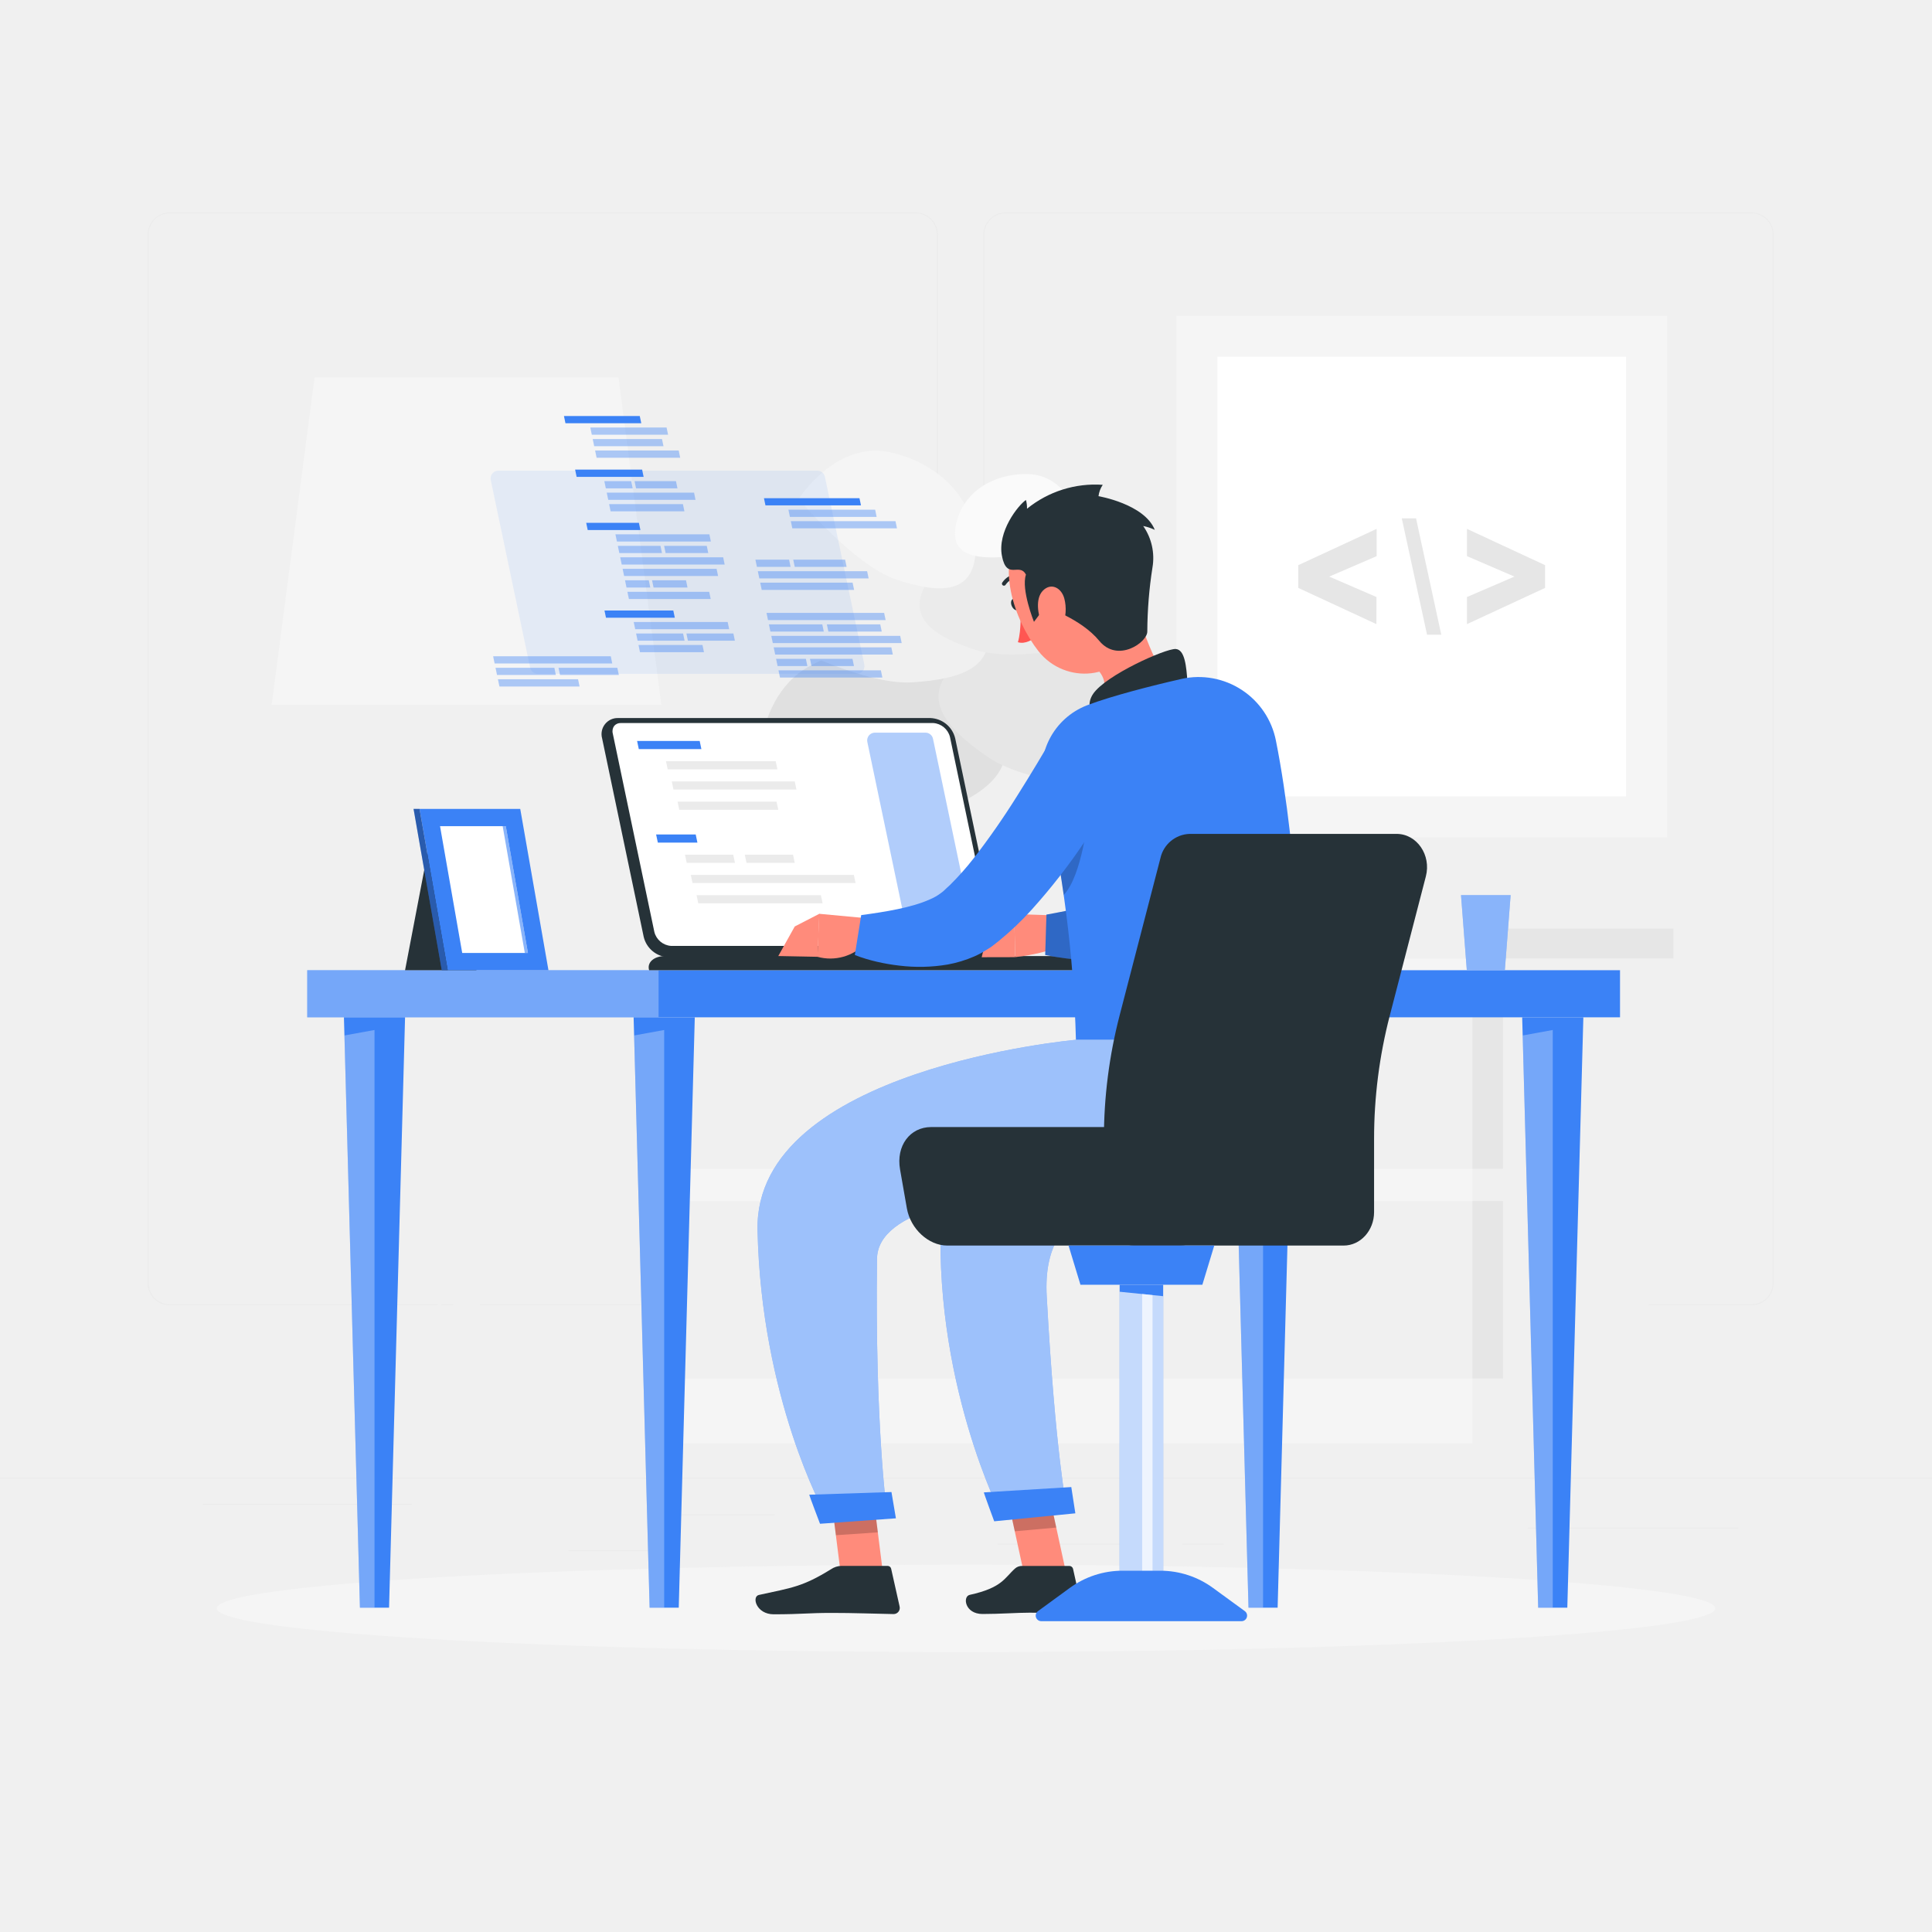
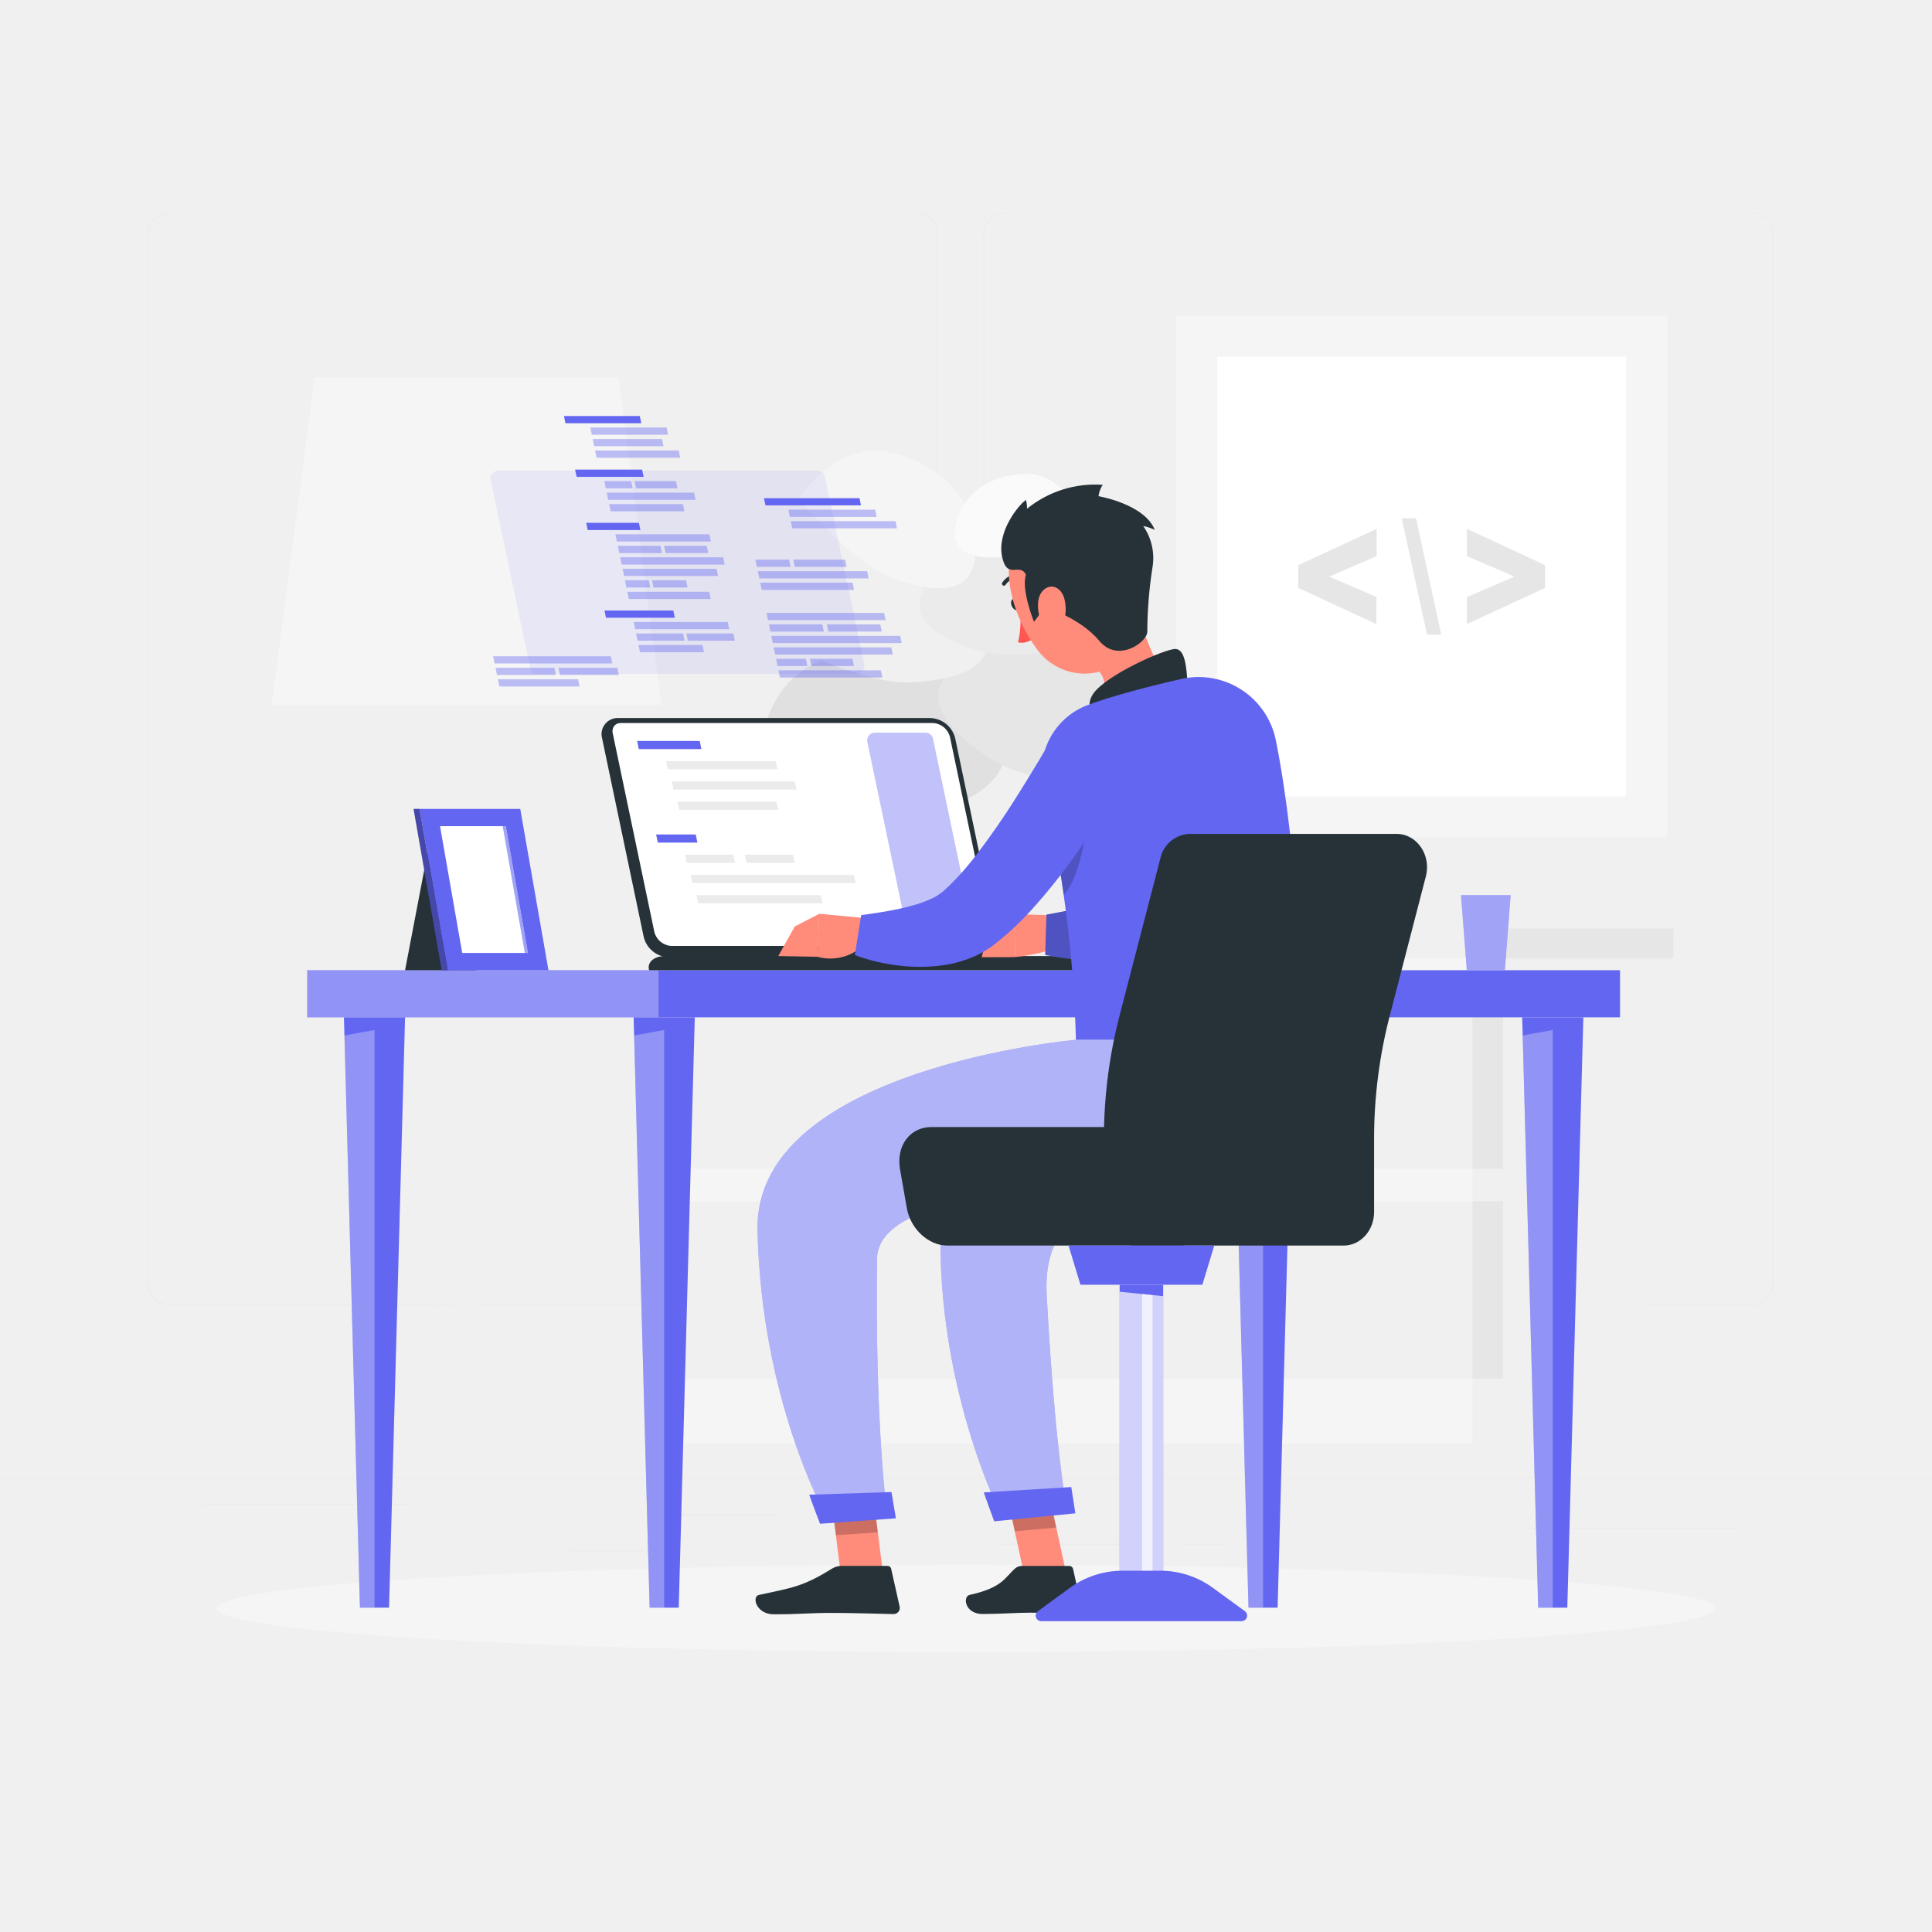
<svg xmlns="http://www.w3.org/2000/svg" viewBox="0 0 500 500">
-   <g id="freepik--background-complete--inject-16">
+   <g id="freepik--background-complete--inject-2">
    <rect y="382.4" width="500" height="0.25" style="fill:#ebebeb" />
    <path d="M237,337.8H43.91a5.71,5.71,0,0,1-5.7-5.71V60.66A5.71,5.71,0,0,1,43.91,55H237a5.71,5.71,0,0,1,5.71,5.71V332.09A5.71,5.71,0,0,1,237,337.8ZM43.91,55.2a5.46,5.46,0,0,0-5.45,5.46V332.09a5.46,5.46,0,0,0,5.45,5.46H237a5.47,5.47,0,0,0,5.46-5.46V60.66A5.47,5.47,0,0,0,237,55.2Z" style="fill:#ebebeb" />
    <path d="M453.31,337.8H260.21a5.72,5.72,0,0,1-5.71-5.71V60.66A5.72,5.72,0,0,1,260.21,55h193.1A5.71,5.71,0,0,1,459,60.66V332.09A5.71,5.71,0,0,1,453.31,337.8ZM260.21,55.2a5.47,5.47,0,0,0-5.46,5.46V332.09a5.47,5.47,0,0,0,5.46,5.46h193.1a5.47,5.47,0,0,0,5.46-5.46V60.66a5.47,5.47,0,0,0-5.46-5.46Z" style="fill:#ebebeb" />
    <rect x="174.44" y="391.92" width="26" height="0.25" style="fill:#ebebeb" />
    <rect x="52.46" y="389.21" width="54.1" height="0.25" style="fill:#ebebeb" />
    <rect x="147.12" y="401.21" width="26.32" height="0.25" style="fill:#ebebeb" />
    <rect x="258.23" y="399.53" width="38.83" height="0.25" style="fill:#ebebeb" />
    <rect x="305.96" y="399.53" width="10.69" height="0.25" style="fill:#ebebeb" />
    <rect x="395.35" y="395.31" width="54.56" height="0.25" style="fill:#ebebeb" />
    <rect x="381.06" y="248.05" width="45.65" height="125.47" transform="translate(807.77 621.58) rotate(180)" style="fill:#f0f0f0" />
    <rect x="181.74" y="373.53" width="236.21" height="8.87" transform="translate(599.68 755.92) rotate(180)" style="fill:#f0f0f0" />
    <rect x="172.97" y="248.05" width="208.09" height="125.47" style="fill:#f5f5f5" />
    <rect x="172.97" y="256.55" width="208.89" height="45.93" style="fill:#f0f0f0" />
    <rect x="172.97" y="310.85" width="208.89" height="45.93" style="fill:#f0f0f0" />
    <rect x="381.06" y="256.55" width="7.9" height="45.93" transform="translate(770.02 559.02) rotate(180)" style="fill:#e6e6e6" />
    <rect x="381.06" y="310.85" width="7.9" height="45.93" transform="translate(770.02 667.62) rotate(180)" style="fill:#e6e6e6" />
    <rect x="166.89" y="240.33" width="214.17" height="7.72" transform="translate(547.95 488.38) rotate(180)" style="fill:#f0f0f0" />
    <rect x="381.06" y="240.33" width="52.03" height="7.72" style="fill:#e6e6e6" />
    <rect x="328.14" y="81.68" width="107.43" height="135.04" transform="translate(763.72 298.41) rotate(180)" style="fill:#f0f0f0" />
    <rect x="304.43" y="81.68" width="127.03" height="135.04" transform="translate(735.89 298.41) rotate(180)" style="fill:#f5f5f5" />
    <rect x="311.06" y="96.33" width="113.76" height="105.75" transform="translate(218.74 517.15) rotate(-90)" style="fill:#fff" />
    <path d="M379.65,161.52l20.21-9.37v-5.89l-20.21-9.39v7.06l12.28,5.29-12.28,5.29Z" style="fill:#e6e6e6" />
    <path d="M366.47,134.15h-3.69l6.54,30.11H373Z" style="fill:#e6e6e6" />
    <path d="M356.23,154.51,344,149.22l12.28-5.29v-7.06L336,146.26v5.89l20.21,9.37Z" style="fill:#e6e6e6" />
    <rect x="117.21" y="153.22" width="7.04" height="229.18" transform="translate(241.47 535.62) rotate(180)" style="fill:#f0f0f0" />
    <path d="M115.75,380.8l-.19-1a5.58,5.58,0,0,0,3.33-2.91c1.83-3.24,2.94-10.15-2.15-24.63-7.84-22.32-3.16-40.32,6.17-76.2,1.62-6.25,3.46-13.33,5.37-21,7.17-28.67.54-46.45-4.79-60.74-4.13-11.09-7.4-19.85-3.22-30l.93.38c-4,9.78-.83,18.38,3.23,29.27,5.38,14.41,12.07,32.36,4.82,61.32-1.91,7.66-3.75,14.74-5.37,21C114.6,312,109.94,329.92,117.69,352c5.23,14.89,4,22.09,2,25.5A6.48,6.48,0,0,1,115.75,380.8Z" style="fill:#f0f0f0" />
    <polygon points="107.99 382.4 133.48 382.4 126.39 378.22 115.08 378.22 107.99 382.4" style="fill:#f0f0f0" />
    <polygon points="70.31 182.41 171.16 182.41 160.06 97.67 81.41 97.67 70.31 182.41" style="fill:#f5f5f5" />
    <polygon points="219.88 196.38 273.72 196.38 266.63 240.33 226.97 240.33 219.88 196.38" style="fill:#f0f0f0" />
    <path d="M241.51,210.68c14.68-5.31,25.92-13.29,13.34-29.44s-32.07-16.07-45.21-8.92c-16.74,9.1-13.38,35.45-13.38,35.45S226.83,216,241.51,210.68Z" style="fill:#e0e0e0" />
    <path d="M255.78,196c-11.23-7.65-19.19-16.5-6.16-25.84s29.1-4.55,38.76,4.12c12.31,11.06,5.2,30.47,5.2,30.47S267,203.61,255.78,196Z" style="fill:#e6e6e6" />
    <path d="M236,176.59c13.14-.79,24.16-4.22,17.94-18.45s-22-18.22-34.31-15.78c-15.73,3.11-19.44,22.79-19.44,22.79S222.87,177.39,236,176.59Z" style="fill:#f0f0f0" />
    <path d="M252.5,168.2c-10.93-3.52-19.5-8.79-11.17-19.48s22.5-10.63,32.4-5.91c12.62,6,11.5,23.46,11.5,23.46S263.43,171.71,252.5,168.2Z" style="fill:#ebebeb" />
    <path d="M232,150c10.91,3.6,20.94,4.38,20.49-9.16S240.58,119,229.8,116.94c-13.75-2.56-23.11,12.19-23.11,12.19S221.11,146.37,232,150Z" style="fill:#f5f5f5" />
    <path d="M259.69,144.15c-7.81.54-14.56-.64-12-9.51s11.56-12.4,19-11.91c9.5.63,13.19,12,13.19,12S267.49,143.62,259.69,144.15Z" style="fill:#fafafa" />
  </g>
-   <g id="freepik--Shadow--inject-16">
-     <ellipse id="freepik--path--inject-16" cx="250" cy="416.24" rx="193.89" ry="11.32" style="fill:#f5f5f5" />
+   <g id="freepik--Shadow--inject-2">
+     <ellipse id="freepik--path--inject-2" cx="250" cy="416.24" rx="193.89" ry="11.32" style="fill:#f5f5f5" />
  </g>
-   <g id="freepik--Desk--inject-16">
-     <rect x="79.51" y="251.09" width="339.75" height="12.19" style="fill:#3B82F6" />
+   <g id="freepik--Desk--inject-2">
+     <rect x="79.51" y="251.09" width="339.75" height="12.19" style="fill:#6366F1" />
    <rect x="79.51" y="251.09" width="90.93" height="12.19" style="fill:#fff;opacity:0.3" />
-     <polygon points="171.89 263.28 163.98 263.28 168.12 416.06 171.89 416.06 175.66 416.06 179.81 263.28 171.89 263.28" style="fill:#3B82F6" />
+     <polygon points="171.89 263.28 163.98 263.28 168.12 416.06 171.89 416.06 175.66 416.06 179.81 263.28 171.89 263.28" style="fill:#6366F1" />
    <polygon points="168.12 416.06 171.89 416.06 171.89 266.56 164.11 267.98 168.12 416.06" style="fill:#fff;opacity:0.3" />
-     <polygon points="96.92 263.28 89.01 263.28 93.15 416.06 96.92 416.06 100.69 416.06 104.83 263.28 96.92 263.28" style="fill:#3B82F6" />
+     <polygon points="96.92 263.28 89.01 263.28 93.15 416.06 96.92 416.06 100.69 416.06 104.83 263.28 96.92 263.28" style="fill:#6366F1" />
    <polygon points="93.15 416.06 96.92 416.06 96.92 266.56 89.13 267.98 93.15 416.06" style="fill:#fff;opacity:0.3" />
-     <polygon points="401.85 263.28 393.94 263.28 398.08 416.06 401.85 416.06 405.62 416.06 409.77 263.28 401.85 263.28" style="fill:#3B82F6" />
+     <polygon points="401.85 263.28 393.94 263.28 398.08 416.06 401.85 416.06 405.62 416.06 409.77 263.28 401.85 263.28" style="fill:#6366F1" />
    <polygon points="398.08 416.06 401.85 416.06 401.85 266.56 394.07 267.98 398.08 416.06" style="fill:#fff;opacity:0.3" />
-     <polygon points="326.88 263.28 318.97 263.28 323.11 416.06 326.88 416.06 330.65 416.06 334.79 263.28 326.88 263.28" style="fill:#3B82F6" />
+     <polygon points="326.88 263.28 318.97 263.28 323.11 416.06 326.88 416.06 330.65 416.06 334.79 263.28 326.88 263.28" style="fill:#6366F1" />
    <polygon points="323.11 416.06 326.88 416.06 326.88 266.56 319.1 267.98 323.11 416.06" style="fill:#fff;opacity:0.3" />
    <path d="M240.78,185.83H160a4.16,4.16,0,0,0-4.17,5.28l10.76,51.35a6.87,6.87,0,0,0,6.38,5.27h80.84a4.16,4.16,0,0,0,4.17-5.27l-10.77-51.35A6.87,6.87,0,0,0,240.78,185.83Z" style="fill:#263238" />
    <path d="M173.67,244.8a4.79,4.79,0,0,1-4.32-3.6l-10.76-51.35a2.35,2.35,0,0,1,.37-2,2.17,2.17,0,0,1,1.73-.73h80.84a4.79,4.79,0,0,1,4.32,3.6l10.76,51.35a2.35,2.35,0,0,1-.37,2,2.14,2.14,0,0,1-1.73.73Z" style="fill:#fff" />
-     <path d="M234.66,240.69,224.46,192a2,2,0,0,1,1.94-2.39h13.12a2,2,0,0,1,1.94,1.58l10.2,48.65a2,2,0,0,1-1.94,2.39H236.6A2,2,0,0,1,234.66,240.69Z" style="fill:#3B82F6;opacity:0.4" />
-     <polygon points="165.32 193.87 164.88 191.76 181.08 191.76 181.52 193.87 165.32 193.87" style="fill:#3B82F6" />
+     <path d="M234.66,240.69,224.46,192a2,2,0,0,1,1.94-2.39h13.12a2,2,0,0,1,1.94,1.58l10.2,48.65a2,2,0,0,1-1.94,2.39H236.6A2,2,0,0,1,234.66,240.69Z" style="fill:#6366F1;opacity:0.4" />
+     <polygon points="165.32 193.87 164.88 191.76 181.08 191.76 181.52 193.87 165.32 193.87" style="fill:#6366F1" />
    <polygon points="172.8 199.11 172.36 197 200.75 197 201.2 199.11 172.8 199.11" style="fill:#ebebeb" />
    <polygon points="174.3 204.34 173.85 202.23 205.68 202.23 206.12 204.34 174.3 204.34" style="fill:#ebebeb" />
    <polygon points="175.79 209.58 175.35 207.47 200.97 207.47 201.42 209.58 175.79 209.58" style="fill:#ebebeb" />
-     <polygon points="170.25 218.07 169.8 215.96 180.05 215.96 180.49 218.07 170.25 218.07" style="fill:#3B82F6" />
+     <polygon points="170.25 218.07 169.8 215.96 180.05 215.96 180.49 218.07 170.25 218.07" style="fill:#6366F1" />
    <polygon points="177.72 223.3 177.28 221.19 189.76 221.19 190.21 223.3 177.72 223.3" style="fill:#ebebeb" />
    <polygon points="193.2 223.3 192.75 221.19 205.24 221.19 205.68 223.3 193.2 223.3" style="fill:#ebebeb" />
    <polygon points="179.22 228.54 178.78 226.43 220.98 226.43 221.42 228.54 179.22 228.54" style="fill:#ebebeb" />
    <polygon points="180.71 233.77 180.27 231.66 212.45 231.66 212.89 233.77 180.71 233.77" style="fill:#ebebeb" />
    <path d="M278.52,247.42H172.16c-2.9,0-4.78,1.65-4.17,3.67H284.9C284.3,249.07,281.42,247.42,278.52,247.42Z" style="fill:#263238" />
-     <path d="M137.21,172.85,127,124.19a2,2,0,0,1,1.94-2.38h82.6a2,2,0,0,1,1.94,1.57L223.69,172a2,2,0,0,1-1.94,2.39h-82.6A2,2,0,0,1,137.21,172.85Z" style="fill:#3B82F6;opacity:0.1" />
-     <polygon points="166.57 123.41 149.23 123.41 148.84 121.54 166.18 121.54 166.57 123.41" style="fill:#3B82F6" />
-     <polygon points="163.75 126.39 156.79 126.39 156.4 124.52 163.36 124.52 163.75 126.39" style="fill:#3B82F6;opacity:0.4" />
-     <polygon points="175.33 126.39 164.61 126.39 164.22 124.52 174.94 124.52 175.33 126.39" style="fill:#3B82F6;opacity:0.4" />
-     <polygon points="180 129.36 157.41 129.36 157.02 127.49 179.62 127.49 180 129.36" style="fill:#3B82F6;opacity:0.4" />
-     <polygon points="177.13 132.34 158.03 132.34 157.64 130.47 176.74 130.47 177.13 132.34" style="fill:#3B82F6;opacity:0.4" />
-     <polygon points="189.8 163.95 177.64 163.95 178.03 165.81 190.19 165.81 189.8 163.95" style="fill:#3B82F6;opacity:0.4" />
-     <polygon points="174.64 159.87 156.83 159.87 156.44 158 174.25 158 174.64 159.87" style="fill:#3B82F6" />
-     <polygon points="181.8 166.92 165.24 166.92 165.63 168.79 182.19 168.79 181.8 166.92" style="fill:#3B82F6;opacity:0.4" />
-     <polygon points="176.78 163.95 164.62 163.95 165.01 165.81 177.17 165.81 176.78 163.95" style="fill:#3B82F6;opacity:0.4" />
-     <polygon points="188.32 160.97 164 160.97 164.39 162.84 188.71 162.84 188.32 160.97" style="fill:#3B82F6;opacity:0.4" />
-     <polygon points="165.96 109.53 146.34 109.53 145.95 107.67 165.57 107.67 165.96 109.53" style="fill:#3B82F6" />
-     <polygon points="175.65 116.59 154.01 116.59 154.4 118.46 176.03 118.46 175.65 116.59" style="fill:#3B82F6;opacity:0.4" />
-     <polygon points="171.32 113.62 153.39 113.62 153.78 115.48 171.71 115.48 171.32 113.62" style="fill:#3B82F6;opacity:0.4" />
-     <polygon points="172.51 110.64 152.77 110.64 153.16 112.51 172.9 112.51 172.51 110.64" style="fill:#3B82F6;opacity:0.4" />
-     <polygon points="165.74 137.18 152.1 137.18 151.71 135.31 165.35 135.31 165.74 137.18" style="fill:#3B82F6" />
-     <polygon points="187.16 144.23 160.51 144.23 160.9 146.1 187.54 146.1 187.16 144.23" style="fill:#3B82F6;opacity:0.4" />
-     <polygon points="170.93 141.26 159.89 141.26 160.28 143.13 171.32 143.13 170.93 141.26" style="fill:#3B82F6;opacity:0.4" />
-     <polygon points="182.91 141.26 171.87 141.26 172.26 143.13 183.3 143.13 182.91 141.26" style="fill:#3B82F6;opacity:0.4" />
-     <polygon points="183.59 138.28 159.27 138.28 159.66 140.15 183.97 140.15 183.59 138.28" style="fill:#3B82F6;opacity:0.4" />
-     <polygon points="183.54 153.16 162.37 153.16 162.76 155.02 183.93 155.02 183.54 153.16" style="fill:#3B82F6;opacity:0.4" />
-     <polygon points="167.91 150.18 161.75 150.18 162.14 152.05 168.29 152.05 167.91 150.18" style="fill:#3B82F6;opacity:0.4" />
-     <polygon points="177.54 150.18 168.75 150.18 169.14 152.05 177.93 152.05 177.54 150.18" style="fill:#3B82F6;opacity:0.4" />
-     <polygon points="185.45 147.21 161.13 147.21 161.52 149.07 185.84 149.07 185.45 147.21" style="fill:#3B82F6;opacity:0.4" />
-     <polygon points="204.6 146.71 195.89 146.71 195.5 144.84 204.22 144.84 204.6 146.71" style="fill:#3B82F6;opacity:0.4" />
-     <polygon points="219.1 146.71 205.68 146.71 205.29 144.84 218.71 144.84 219.1 146.71" style="fill:#3B82F6;opacity:0.4" />
-     <polygon points="224.8 149.69 196.51 149.69 196.12 147.82 224.41 147.82 224.8 149.69" style="fill:#3B82F6;opacity:0.4" />
-     <polygon points="221.04 152.66 197.13 152.66 196.74 150.79 220.65 150.79 221.04 152.66" style="fill:#3B82F6;opacity:0.4" />
-     <polygon points="231.75 134.88 204.66 134.88 205.05 136.74 232.14 136.74 231.75 134.88" style="fill:#3B82F6;opacity:0.4" />
-     <polygon points="226.49 131.9 204.04 131.9 204.43 133.77 226.87 133.77 226.49 131.9" style="fill:#3B82F6;opacity:0.4" />
-     <polygon points="222.43 128.93 197.71 128.93 198.1 130.79 222.82 130.79 222.43 128.93" style="fill:#3B82F6" />
-     <polygon points="232.97 164.56 199.61 164.56 200 166.43 233.36 166.43 232.97 164.56" style="fill:#3B82F6;opacity:0.4" />
-     <polygon points="212.81 161.59 198.99 161.59 199.38 163.45 213.2 163.45 212.81 161.59" style="fill:#3B82F6;opacity:0.4" />
-     <polygon points="227.81 161.59 213.99 161.59 214.38 163.45 228.2 163.45 227.81 161.59" style="fill:#3B82F6;opacity:0.4" />
-     <polygon points="228.81 158.61 198.37 158.61 198.76 160.48 229.2 160.48 228.81 158.61" style="fill:#3B82F6;opacity:0.4" />
-     <polygon points="227.97 173.48 201.47 173.48 201.86 175.35 228.36 175.35 227.97 173.48" style="fill:#3B82F6;opacity:0.4" />
-     <polygon points="208.56 170.51 200.85 170.51 201.24 172.38 208.95 172.38 208.56 170.51" style="fill:#3B82F6;opacity:0.4" />
-     <polygon points="220.62 170.51 209.62 170.51 210.01 172.38 221.01 172.38 220.62 170.51" style="fill:#3B82F6;opacity:0.4" />
-     <polygon points="230.68 167.53 200.23 167.53 200.62 169.4 231.06 169.4 230.68 167.53" style="fill:#3B82F6;opacity:0.4" />
-     <polygon points="149.6 175.79 128.86 175.79 129.25 177.66 149.99 177.66 149.6 175.79" style="fill:#3B82F6;opacity:0.4" />
-     <polygon points="143.47 172.82 128.24 172.82 128.63 174.68 143.85 174.68 143.47 172.82" style="fill:#3B82F6;opacity:0.4" />
-     <polygon points="159.76 172.82 144.54 172.82 144.93 174.68 160.16 174.68 159.76 172.82" style="fill:#3B82F6;opacity:0.4" />
-     <polygon points="158.07 169.84 127.62 169.84 128.01 171.71 158.45 171.71 158.07 169.84" style="fill:#3B82F6;opacity:0.4" />
-     <polygon points="390.95 231.66 378.11 231.66 379.61 251.09 389.45 251.09 390.95 231.66" style="fill:#3B82F6" />
+     <path d="M137.21,172.85,127,124.19a2,2,0,0,1,1.94-2.38h82.6a2,2,0,0,1,1.94,1.57L223.69,172a2,2,0,0,1-1.94,2.39h-82.6A2,2,0,0,1,137.21,172.85Z" style="fill:#6366F1;opacity:0.1" />
+     <polygon points="166.57 123.41 149.23 123.41 148.84 121.54 166.18 121.54 166.57 123.41" style="fill:#6366F1" />
+     <polygon points="163.75 126.39 156.79 126.39 156.4 124.52 163.36 124.52 163.75 126.39" style="fill:#6366F1;opacity:0.4" />
+     <polygon points="175.33 126.39 164.61 126.39 164.22 124.52 174.94 124.52 175.33 126.39" style="fill:#6366F1;opacity:0.4" />
+     <polygon points="180 129.36 157.41 129.36 157.02 127.49 179.62 127.49 180 129.36" style="fill:#6366F1;opacity:0.4" />
+     <polygon points="177.13 132.34 158.03 132.34 157.64 130.47 176.74 130.47 177.13 132.34" style="fill:#6366F1;opacity:0.4" />
+     <polygon points="189.8 163.95 177.64 163.95 178.03 165.81 190.19 165.81 189.8 163.95" style="fill:#6366F1;opacity:0.4" />
+     <polygon points="174.64 159.87 156.83 159.87 156.44 158 174.25 158 174.64 159.87" style="fill:#6366F1" />
+     <polygon points="181.8 166.92 165.24 166.92 165.63 168.79 182.19 168.79 181.8 166.92" style="fill:#6366F1;opacity:0.4" />
+     <polygon points="176.78 163.95 164.62 163.95 165.01 165.81 177.17 165.81 176.78 163.95" style="fill:#6366F1;opacity:0.4" />
+     <polygon points="188.32 160.97 164 160.97 164.39 162.84 188.71 162.84 188.32 160.97" style="fill:#6366F1;opacity:0.4" />
+     <polygon points="165.96 109.53 146.34 109.53 145.95 107.67 165.57 107.67 165.96 109.53" style="fill:#6366F1" />
+     <polygon points="175.65 116.59 154.01 116.59 154.4 118.46 176.03 118.46 175.65 116.59" style="fill:#6366F1;opacity:0.4" />
+     <polygon points="171.32 113.62 153.39 113.62 153.78 115.48 171.71 115.48 171.32 113.62" style="fill:#6366F1;opacity:0.4" />
+     <polygon points="172.51 110.64 152.77 110.64 153.16 112.51 172.9 112.51 172.51 110.64" style="fill:#6366F1;opacity:0.4" />
+     <polygon points="165.74 137.18 152.1 137.18 151.71 135.31 165.35 135.31 165.74 137.18" style="fill:#6366F1" />
+     <polygon points="187.16 144.23 160.51 144.23 160.9 146.1 187.54 146.1 187.16 144.23" style="fill:#6366F1;opacity:0.4" />
+     <polygon points="170.93 141.26 159.89 141.26 160.28 143.13 171.32 143.13 170.93 141.26" style="fill:#6366F1;opacity:0.4" />
+     <polygon points="182.91 141.26 171.87 141.26 172.26 143.13 183.3 143.13 182.91 141.26" style="fill:#6366F1;opacity:0.4" />
+     <polygon points="183.59 138.28 159.27 138.28 159.66 140.15 183.97 140.15 183.59 138.28" style="fill:#6366F1;opacity:0.4" />
+     <polygon points="183.54 153.16 162.37 153.16 162.76 155.02 183.93 155.02 183.54 153.16" style="fill:#6366F1;opacity:0.4" />
+     <polygon points="167.91 150.18 161.75 150.18 162.14 152.05 168.29 152.05 167.91 150.18" style="fill:#6366F1;opacity:0.4" />
+     <polygon points="177.54 150.18 168.75 150.18 169.14 152.05 177.93 152.05 177.54 150.18" style="fill:#6366F1;opacity:0.4" />
+     <polygon points="185.45 147.21 161.13 147.21 161.52 149.07 185.84 149.07 185.45 147.21" style="fill:#6366F1;opacity:0.4" />
+     <polygon points="204.6 146.71 195.89 146.71 195.5 144.84 204.22 144.84 204.6 146.71" style="fill:#6366F1;opacity:0.4" />
+     <polygon points="219.1 146.71 205.68 146.71 205.29 144.84 218.71 144.84 219.1 146.71" style="fill:#6366F1;opacity:0.4" />
+     <polygon points="224.8 149.69 196.51 149.69 196.12 147.82 224.41 147.82 224.8 149.69" style="fill:#6366F1;opacity:0.4" />
+     <polygon points="221.04 152.66 197.13 152.66 196.74 150.79 220.65 150.79 221.04 152.66" style="fill:#6366F1;opacity:0.4" />
+     <polygon points="231.75 134.88 204.66 134.88 205.05 136.74 232.14 136.74 231.75 134.88" style="fill:#6366F1;opacity:0.4" />
+     <polygon points="226.49 131.9 204.04 131.9 204.43 133.77 226.87 133.77 226.49 131.9" style="fill:#6366F1;opacity:0.4" />
+     <polygon points="222.43 128.93 197.71 128.93 198.1 130.79 222.82 130.79 222.43 128.93" style="fill:#6366F1" />
+     <polygon points="232.97 164.56 199.61 164.56 200 166.43 233.36 166.43 232.97 164.56" style="fill:#6366F1;opacity:0.4" />
+     <polygon points="212.81 161.59 198.99 161.59 199.38 163.45 213.2 163.45 212.81 161.59" style="fill:#6366F1;opacity:0.4" />
+     <polygon points="227.81 161.59 213.99 161.59 214.38 163.45 228.2 163.45 227.81 161.59" style="fill:#6366F1;opacity:0.4" />
+     <polygon points="228.81 158.61 198.37 158.61 198.76 160.48 229.2 160.48 228.81 158.61" style="fill:#6366F1;opacity:0.4" />
+     <polygon points="227.97 173.48 201.47 173.48 201.86 175.35 228.36 175.35 227.97 173.48" style="fill:#6366F1;opacity:0.4" />
+     <polygon points="208.56 170.51 200.85 170.51 201.24 172.38 208.95 172.38 208.56 170.51" style="fill:#6366F1;opacity:0.4" />
+     <polygon points="220.62 170.51 209.62 170.51 210.01 172.38 221.01 172.38 220.62 170.51" style="fill:#6366F1;opacity:0.4" />
+     <polygon points="230.68 167.53 200.23 167.53 200.62 169.4 231.06 169.4 230.68 167.53" style="fill:#6366F1;opacity:0.4" />
+     <polygon points="149.6 175.79 128.86 175.79 129.25 177.66 149.99 177.66 149.6 175.79" style="fill:#6366F1;opacity:0.4" />
+     <polygon points="143.47 172.82 128.24 172.82 128.63 174.68 143.85 174.68 143.47 172.82" style="fill:#6366F1;opacity:0.4" />
+     <polygon points="159.76 172.82 144.54 172.82 144.93 174.68 160.16 174.68 159.76 172.82" style="fill:#6366F1;opacity:0.4" />
+     <polygon points="158.07 169.84 127.62 169.84 128.01 171.71 158.45 171.71 158.07 169.84" style="fill:#6366F1;opacity:0.4" />
+     <polygon points="390.95 231.66 378.11 231.66 379.61 251.09 389.45 251.09 390.95 231.66" style="fill:#6366F1" />
    <polygon points="390.95 231.66 378.11 231.66 379.61 251.09 389.45 251.09 390.95 231.66" style="fill:#fff;opacity:0.4" />
    <polygon points="111.13 218.17 129.59 218.17 123.29 251.09 104.83 251.09 111.13 218.17" style="fill:#263238" />
-     <polygon points="134.64 209.35 108.57 209.35 115.87 251.09 141.94 251.09 134.64 209.35" style="fill:#3B82F6" />
-     <polygon points="107.03 209.35 108.57 209.35 115.87 251.09 114.33 251.09 107.03 209.35" style="fill:#3B82F6" />
+     <polygon points="134.64 209.35 108.57 209.35 115.87 251.09 141.94 251.09 134.64 209.35" style="fill:#6366F1" />
+     <polygon points="107.03 209.35 108.57 209.35 115.87 251.09 114.33 251.09 107.03 209.35" style="fill:#6366F1" />
    <polygon points="107.03 209.35 108.57 209.35 115.87 251.09 114.33 251.09 107.03 209.35" style="opacity:0.3" />
    <polygon points="119.62 246.62 113.88 213.81 130.9 213.81 136.63 246.62 119.62 246.62" style="fill:#fff" />
-     <polygon points="135.82 246.62 130.09 213.81 130.9 213.81 136.63 246.62 135.82 246.62" style="fill:#3B82F6;opacity:0.6" />
+     <polygon points="135.82 246.62 130.09 213.81 130.9 213.81 136.63 246.62 135.82 246.62" style="fill:#6366F1;opacity:0.6" />
  </g>
-   <g id="freepik--Character--inject-16">
+   <g id="freepik--Character--inject-2">
    <path d="M263.77,156c.37.8.25,1.65-.28,1.89s-1.25-.21-1.62-1-.24-1.65.28-1.89S263.4,155.16,263.77,156Z" style="fill:#263238" />
    <path d="M264.09,157.58s.32,5.46-.66,8.62c2,.67,4.16-1,4.16-1Z" style="fill:#ff5652" />
    <path d="M263.87,149.39a.53.53,0,0,1-.3.12,4.12,4.12,0,0,0-3.29,1.79.52.52,0,1,1-.9-.52,5.14,5.14,0,0,1,4.13-2.31.52.52,0,0,1,.36.92Z" style="fill:#263238" />
    <path d="M293.22,154.76c3.09,10.7,6.54,19,10.75,23.74,0,0,.08,8.41-14.25,12.41-15.76,4.4-9.72-5.72-9.72-5.72,8-4.45,7.24-11.17,1.22-13.73Z" style="fill:#ff8b7b" />
    <path d="M307.31,176.45c-.28-3.91-.65-8.37-3.06-8.49-2.66-.12-18.06,6.76-21.35,11.61s3.14,9.6,3.14,9.6Z" style="fill:#263238" />
    <path d="M275.79,237l-13.3-.44.24,11.14s11.6-1.2,12.11-4.25Z" style="fill:#ff8b7b" />
    <polygon points="255.46 242.03 254.06 247.73 262.73 247.71 262.49 236.57 255.46 242.03" style="fill:#ff8b7b" />
-     <path d="M329.17,190.71l-.28,2.86c-.09.92-.21,1.82-.33,2.73-.23,1.81-.52,3.62-.83,5.42-.6,3.61-1.38,7.2-2.28,10.81a107.83,107.83,0,0,1-3.32,10.87c-.69,1.83-1.41,3.66-2.27,5.52a45.73,45.73,0,0,1-3,5.65c-.27.47-.61,1-.94,1.44s-.65,1-1,1.46-.72,1-1.18,1.47l-.65.74a10.06,10.06,0,0,1-.74.78,22.81,22.81,0,0,1-6.93,4.65,41,41,0,0,1-12.43,3.15c-1.95.23-3.88.32-5.77.37s-3.78,0-5.64-.1-3.7-.26-5.53-.48-3.61-.51-5.55-.9l.32-10.45a160.33,160.33,0,0,0,18.9-4.5,41.44,41.44,0,0,0,4.06-1.56,18.63,18.63,0,0,0,3.22-1.75,4.48,4.48,0,0,0,1.46-1.42l.29-.46a6.53,6.53,0,0,0,.37-.61,7.56,7.56,0,0,0,.39-.71c.13-.26.27-.5.4-.79a52.59,52.59,0,0,0,2.89-7.94c.82-2.94,1.59-6,2.21-9.17s1.22-6.37,1.77-9.6l.76-4.86.69-4.73Z" style="fill:#3B82F6" />
+     <path d="M329.17,190.71l-.28,2.86c-.09.92-.21,1.82-.33,2.73-.23,1.81-.52,3.62-.83,5.42-.6,3.61-1.38,7.2-2.28,10.81a107.83,107.83,0,0,1-3.32,10.87c-.69,1.83-1.41,3.66-2.27,5.52a45.73,45.73,0,0,1-3,5.65c-.27.47-.61,1-.94,1.44s-.65,1-1,1.46-.72,1-1.18,1.47l-.65.74a10.06,10.06,0,0,1-.74.78,22.81,22.81,0,0,1-6.93,4.65,41,41,0,0,1-12.43,3.15c-1.95.23-3.88.32-5.77.37s-3.78,0-5.64-.1-3.7-.26-5.53-.48-3.61-.51-5.55-.9l.32-10.45a160.33,160.33,0,0,0,18.9-4.5,41.44,41.44,0,0,0,4.06-1.56,18.63,18.63,0,0,0,3.22-1.75,4.48,4.48,0,0,0,1.46-1.42l.29-.46a6.53,6.53,0,0,0,.37-.61,7.56,7.56,0,0,0,.39-.71c.13-.26.27-.5.4-.79a52.59,52.59,0,0,0,2.89-7.94c.82-2.94,1.59-6,2.21-9.17s1.22-6.37,1.77-9.6l.76-4.86.69-4.73Z" style="fill:#6366F1" />
    <path d="M329.17,190.71l-.28,2.86c-.09.92-.21,1.82-.33,2.73-.23,1.81-.52,3.62-.83,5.42-.6,3.61-1.38,7.2-2.28,10.81a107.83,107.83,0,0,1-3.32,10.87c-.69,1.83-1.41,3.66-2.27,5.52a45.73,45.73,0,0,1-3,5.65c-.27.47-.61,1-.94,1.44s-.65,1-1,1.46-.72,1-1.18,1.47l-.65.74a10.06,10.06,0,0,1-.74.78,22.81,22.81,0,0,1-6.93,4.65,41,41,0,0,1-12.43,3.15c-1.95.23-3.88.32-5.77.37s-3.78,0-5.64-.1-3.7-.26-5.53-.48-3.61-.51-5.55-.9l.32-10.45a160.33,160.33,0,0,0,18.9-4.5,41.44,41.44,0,0,0,4.06-1.56,18.63,18.63,0,0,0,3.22-1.75,4.48,4.48,0,0,0,1.46-1.42l.29-.46a6.53,6.53,0,0,0,.37-.61,7.56,7.56,0,0,0,.39-.71c.13-.26.27-.5.4-.79a52.59,52.59,0,0,0,2.89-7.94c.82-2.94,1.59-6,2.21-9.17s1.22-6.37,1.77-9.6l.76-4.86.69-4.73Z" style="opacity:0.2" />
-     <path d="M270.12,204a326.55,326.55,0,0,1,8.33,65.14H337c.32-7.23-.9-48-6.79-77.45a20.4,20.4,0,0,0-24.4-16l-.28.07c-7.31,1.66-17.8,4.34-24,6.69l-.25.1A18.33,18.33,0,0,0,270.12,204Z" style="fill:#3B82F6" />
+     <path d="M270.12,204a326.55,326.55,0,0,1,8.33,65.14H337c.32-7.23-.9-48-6.79-77.45a20.4,20.4,0,0,0-24.4-16l-.28.07c-7.31,1.66-17.8,4.34-24,6.69l-.25.1A18.33,18.33,0,0,0,270.12,204Z" style="fill:#6366F1" />
    <path d="M273.93,222.7c.46,2.81.93,5.79,1.36,8.91,4.79-5,6.31-20.32,6.31-20.32Z" style="opacity:0.2" />
    <path d="M225.29,237.73,212,236.49l-.44,11.13A12.48,12.48,0,0,0,224,244.11Z" style="fill:#ff8b7b" />
    <polygon points="205.68 239.77 201.42 247.42 211.6 247.62 212.04 236.49 205.68 239.77" style="fill:#ff8b7b" />
-     <path d="M292.09,198.87c-.92,1.75-1.74,3.3-2.66,4.9s-1.8,3.16-2.75,4.71c-1.88,3.12-3.83,6.18-5.89,9.21a153.64,153.64,0,0,1-13.71,17.64,75.7,75.7,0,0,1-8.69,8.27c-.39.33-.85.65-1.28,1s-.81.63-1.45,1-1.18.74-1.76,1.06-1.18.61-1.77.87a31.42,31.42,0,0,1-6.88,2.09,43.44,43.44,0,0,1-12.52.28,52,52,0,0,1-5.8-1q-1.43-.33-2.82-.75c-1-.28-1.81-.59-2.88-1l1.65-10.32c6.28-.85,13.07-1.94,17.75-4.06a12.83,12.83,0,0,0,2.91-1.67,6.81,6.81,0,0,0,1-.84c.07-.09.38-.36.61-.58s.5-.43.75-.69a71.37,71.37,0,0,0,6-6.75,195.49,195.49,0,0,0,11.27-16.16c1.8-2.83,3.55-5.71,5.3-8.6l2.58-4.34,2.49-4.27Z" style="fill:#3B82F6" />
+     <path d="M292.09,198.87c-.92,1.75-1.74,3.3-2.66,4.9s-1.8,3.16-2.75,4.71c-1.88,3.12-3.83,6.18-5.89,9.21a153.64,153.64,0,0,1-13.71,17.64,75.7,75.7,0,0,1-8.69,8.27c-.39.33-.85.65-1.28,1s-.81.63-1.45,1-1.18.74-1.76,1.06-1.18.61-1.77.87a31.42,31.42,0,0,1-6.88,2.09,43.44,43.44,0,0,1-12.52.28,52,52,0,0,1-5.8-1q-1.43-.33-2.82-.75c-1-.28-1.81-.59-2.88-1l1.65-10.32c6.28-.85,13.07-1.94,17.75-4.06a12.83,12.83,0,0,0,2.91-1.67,6.81,6.81,0,0,0,1-.84c.07-.09.38-.36.61-.58s.5-.43.75-.69a71.37,71.37,0,0,0,6-6.75,195.49,195.49,0,0,0,11.27-16.16c1.8-2.83,3.55-5.71,5.3-8.6l2.58-4.34,2.49-4.27Z" style="fill:#6366F1" />
    <polygon points="276.02 407.6 265.08 407.6 259.57 382.25 270.52 382.25 276.02 407.6" style="fill:#ff8b7b" />
    <path d="M264.47,405.26h12.3a1,1,0,0,1,.93.74l2.16,9.74a1.6,1.6,0,0,1-1.6,1.94c-4.29-.07-6.38-.32-11.79-.32-3.33,0-7.6.34-12.19.34s-5.2-4.54-3.32-4.95c8.44-1.85,9-4.39,11.73-6.82A2.64,2.64,0,0,1,264.47,405.26Z" style="fill:#263238" />
    <g style="opacity:0.2">
      <polygon points="270.53 382.26 259.57 382.26 262.63 396.3 273.37 395.33 270.53 382.26" />
    </g>
    <path d="M289.71,141.9c4,10.12,6.78,15.85,4.14,23.2-4,11.05-18.19,12.17-25.09,3.43-6.2-7.87-11.62-23.1-3.79-31.47A14.81,14.81,0,0,1,289.71,141.9Z" style="fill:#ff8b7b" />
    <path d="M270.49,157.06c-1.64,2.2-2.9,3.87-2.9,3.87s-3.37-8.37-2.08-12.21c-1.64-3.25-4.95,1.54-6.2-4.79s4.16-13.13,6.2-14.54a7.41,7.41,0,0,1,.28,2.27,28,28,0,0,1,19.6-6.19,6.77,6.77,0,0,0-1.1,2.94s11.87,2,14.57,8.72a12.83,12.83,0,0,0-3-1,14.49,14.49,0,0,1,2.4,10.72,110.21,110.21,0,0,0-1.34,16.53c.11,2.84-7.68,8.27-12.43,2.47S270.49,157.06,270.49,157.06Z" style="fill:#263238" />
    <path d="M275.44,154.88a11.07,11.07,0,0,1-.5,7.1c-1.27,3-3.88,2.28-5.17-.34-1.17-2.35-1.92-6.71.15-8.8S274.66,152.05,275.44,154.88Z" style="fill:#ff8b7b" />
-     <path d="M296,269.1s-50.84,18.44-52.33,42.83c-2.76,44.93,15.61,80.5,15.61,80.5l16.84-1.8s-3-14.46-5.23-55.16c-2.81-51.15,84,1.2,66.12-66.37Z" style="fill:#3B82F6" />
+     <path d="M296,269.1s-50.84,18.44-52.33,42.83c-2.76,44.93,15.61,80.5,15.61,80.5l16.84-1.8s-3-14.46-5.23-55.16c-2.81-51.15,84,1.2,66.12-66.37Z" style="fill:#6366F1" />
    <path d="M296,269.1s-50.84,18.44-52.33,42.83c-2.76,44.93,15.61,80.5,15.61,80.5l16.84-1.8s-3-14.46-5.23-55.16c-2.81-51.15,84,1.2,66.12-66.37Z" style="fill:#fff;opacity:0.5" />
-     <path d="M254.62,386.23c-.08,0,2.68,7.48,2.68,7.48l21-2.06-1.05-6.8Z" style="fill:#3B82F6" />
+     <path d="M254.62,386.23c-.08,0,2.68,7.48,2.68,7.48l21-2.06-1.05-6.8Z" style="fill:#6366F1" />
    <polygon points="228.73 408.85 217.78 408.85 214.58 383.49 225.53 383.49 228.73 408.85" style="fill:#ff8b7b" />
    <path d="M217.7,405.25h12a.94.94,0,0,1,.93.74l2.18,9.73a1.59,1.59,0,0,1-1.57,2c-4.31-.07-10.55-.31-16-.3-6.34,0-7.55.35-15,.36-4.5,0-5.75-4.53-3.87-5,8.56-1.88,11.3-2.09,18.69-6.66A5,5,0,0,1,217.7,405.25Z" style="fill:#263238" />
    <polygon points="214.59 383.5 216.33 397.31 227.19 396.57 225.54 383.5 214.59 383.5" style="opacity:0.2" />
-     <path d="M278.45,269.1s-83.3,7.39-82.4,49.23c.93,43.52,17.19,72.87,17.19,72.87H229.5s-3.08-22.58-2.53-65.42c.16-12.83,26.1-17.07,51.42-18.57,21.88-1.3,42.36-13.77,50.86-34L331,269.1Z" style="fill:#3B82F6" />
+     <path d="M278.45,269.1s-83.3,7.39-82.4,49.23c.93,43.52,17.19,72.87,17.19,72.87H229.5s-3.08-22.58-2.53-65.42c.16-12.83,26.1-17.07,51.42-18.57,21.88-1.3,42.36-13.77,50.86-34L331,269.1Z" style="fill:#6366F1" />
    <path d="M278.45,269.1s-83.3,7.39-82.4,49.23c.93,43.52,17.19,72.87,17.19,72.87H229.5s-3.08-22.58-2.53-65.42c.16-12.83,26.1-17.07,51.42-18.57,21.88-1.3,42.36-13.77,50.86-34L331,269.1Z" style="fill:#fff;opacity:0.5" />
-     <path d="M209.43,386.83c-.07,0,2.79,7.52,2.79,7.52l19.64-1.41-1.15-6.8Z" style="fill:#3B82F6" />
+     <path d="M209.43,386.83c-.07,0,2.79,7.52,2.79,7.52l19.64-1.41-1.15-6.8Z" style="fill:#6366F1" />
    <path d="M300.32,222.08l-10.57,40.73a127.1,127.1,0,0,0-4.06,31.95v18.93c0,4.78,3.52,8.66,7.87,8.66h54.18c4.35,0,7.87-3.88,7.87-8.66V294.76a127.11,127.11,0,0,1,4.07-31.95l9.33-36c1.44-5.53-2.34-11-7.57-11H307.88A8,8,0,0,0,300.32,222.08Z" style="fill:#263238" />
    <path d="M232.93,302.63l1.77,10.1c.94,5.31,5.61,9.62,10.44,9.62h60.23c4.83,0,8-4.31,7.06-9.62l-1.77-10.1c-1.07-6.05-6.38-10.95-11.88-10.95H241C235.46,291.68,231.87,296.58,232.93,302.63Z" style="fill:#263238" />
-     <polygon points="311.17 332.49 279.62 332.49 276.54 322.35 314.25 322.35 311.17 332.49" style="fill:#3B82F6" />
-     <rect x="289.76" y="332.49" width="11.27" height="75.41" style="fill:#3B82F6" />
+     <polygon points="311.17 332.49 279.62 332.49 276.54 322.35 314.25 322.35 311.17 332.49" style="fill:#6366F1" />
+     <rect x="289.76" y="332.49" width="11.27" height="75.41" style="fill:#6366F1" />
    <polygon points="301.03 407.9 289.76 407.9 289.76 334.3 301.03 335.45 301.03 407.9" style="fill:#fff;opacity:0.7" />
    <polygon points="298.28 407.9 295.59 407.9 295.59 334.89 298.28 335.17 298.28 407.9" style="fill:#fff;opacity:0.7" />
-     <path d="M321.31,419.56H269.47a1.44,1.44,0,0,1-.84-2.6l8.22-6a23.08,23.08,0,0,1,13.62-4.46h9.85a23.07,23.07,0,0,1,13.61,4.46l8.23,6A1.44,1.44,0,0,1,321.31,419.56Z" style="fill:#3B82F6" />
+     <path d="M321.31,419.56H269.47a1.44,1.44,0,0,1-.84-2.6l8.22-6a23.08,23.08,0,0,1,13.62-4.46h9.85a23.07,23.07,0,0,1,13.61,4.46l8.23,6A1.44,1.44,0,0,1,321.31,419.56Z" style="fill:#6366F1" />
  </g>
</svg>
